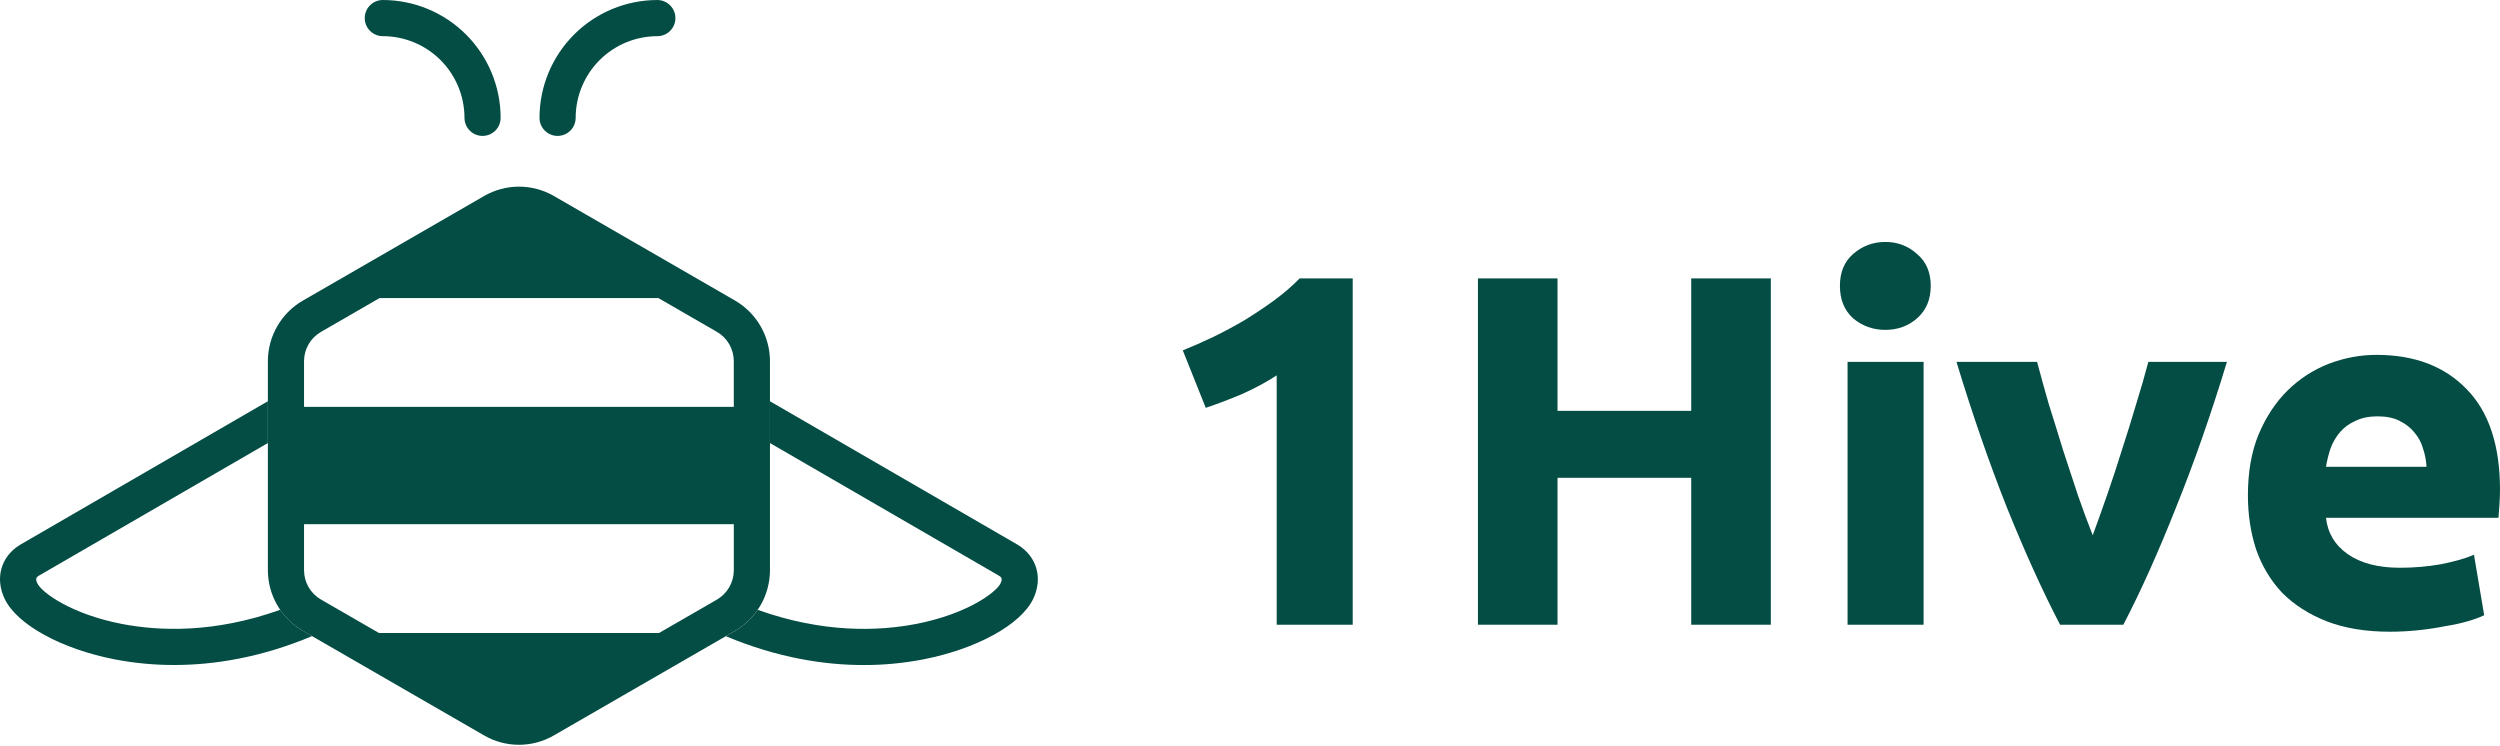
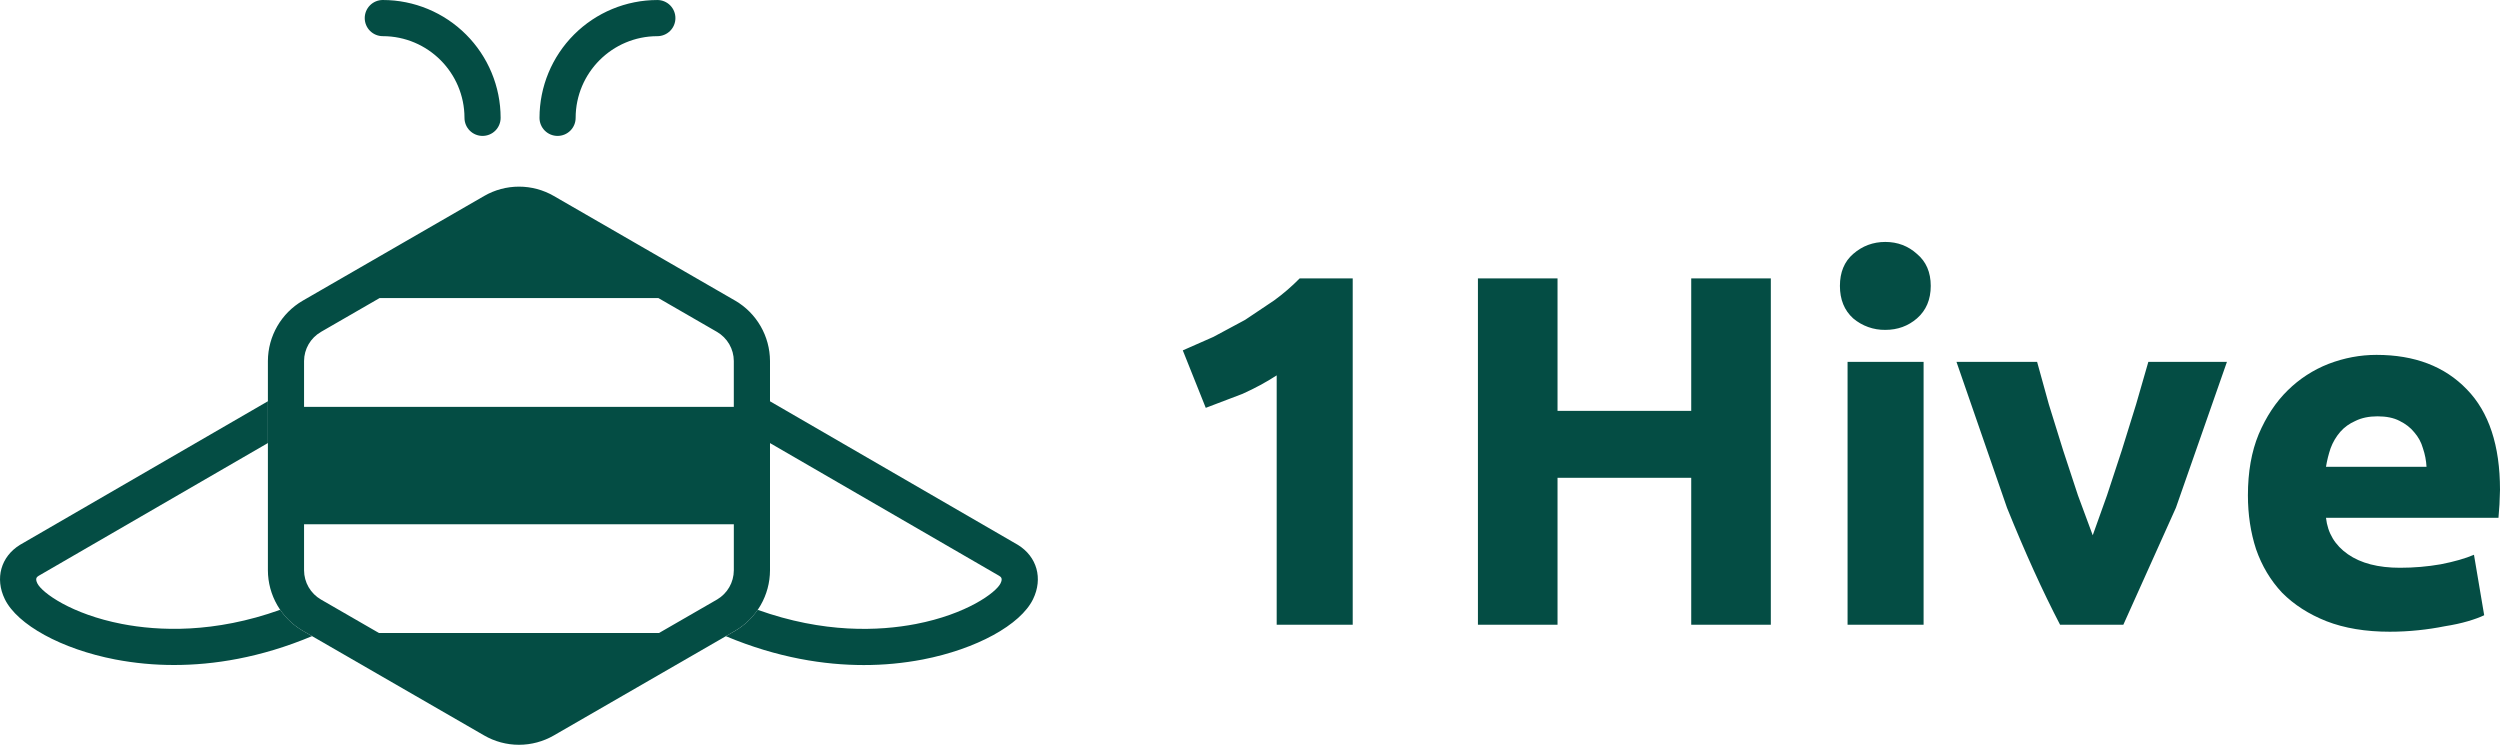
- <svg xmlns="http://www.w3.org/2000/svg" width="151" height="45" viewBox="0 0 151 45" fill="none">
-   <path d="M29.147 8.209C28.857 8.209 28.58 8.094 28.375 7.889C28.17 7.684 28.055 7.407 28.055 7.117C28.053 5.809 27.533 4.555 26.609 3.63C25.684 2.705 24.43 2.185 23.122 2.184C22.832 2.184 22.555 2.069 22.35 1.864C22.145 1.659 22.03 1.381 22.03 1.092C22.03 0.802 22.145 0.525 22.35 0.32C22.555 0.115 22.832 0 23.122 0C25.009 0.002 26.817 0.753 28.151 2.087C29.485 3.421 30.236 5.23 30.238 7.116C30.238 7.406 30.123 7.684 29.919 7.889C29.714 8.093 29.437 8.209 29.147 8.209Z" fill="#044D44" />
-   <path d="M33.678 8.209C33.388 8.209 33.11 8.094 32.906 7.889C32.701 7.685 32.586 7.407 32.586 7.117C32.588 5.23 33.339 3.422 34.673 2.088C36.007 0.753 37.816 0.003 39.703 0.001C39.993 0.001 40.27 0.116 40.475 0.321C40.68 0.526 40.795 0.803 40.795 1.093C40.795 1.382 40.68 1.66 40.475 1.865C40.27 2.07 39.993 2.185 39.703 2.185C38.395 2.186 37.141 2.706 36.216 3.631C35.291 4.556 34.771 5.81 34.77 7.118C34.769 7.408 34.654 7.685 34.45 7.89C34.245 8.094 33.967 8.209 33.678 8.209Z" fill="#044D44" />
-   <path d="M16.925 36.831C12.934 38.261 9.585 38.116 7.366 37.687C4.309 37.096 2.528 35.796 2.254 35.232C2.109 34.932 2.227 34.847 2.339 34.776L16.18 26.759V24.234L1.232 32.894L1.206 32.908C0.051 33.619 -0.317 34.936 0.288 36.184C1.044 37.74 3.721 39.205 6.95 39.83C8.126 40.055 9.321 40.167 10.518 40.166C12.868 40.166 15.709 39.74 18.85 38.421L18.292 38.099C17.747 37.783 17.28 37.35 16.925 36.831Z" fill="#044D44" />
-   <path d="M61.481 32.91C61.472 32.904 61.464 32.9 61.455 32.895L46.506 24.236V26.76L60.347 34.778C60.461 34.848 60.579 34.935 60.434 35.233C60.16 35.798 58.379 37.098 55.322 37.688C53.103 38.117 49.754 38.263 45.764 36.833C45.411 37.35 44.947 37.783 44.407 38.099L43.841 38.426C46.981 39.743 49.819 40.169 52.169 40.169C53.366 40.17 54.561 40.058 55.736 39.833C58.965 39.208 61.642 37.743 62.398 36.187C63.004 34.938 62.635 33.621 61.481 32.91Z" fill="#044D44" />
-   <path d="M44.402 18.157L33.456 11.839C32.815 11.468 32.088 11.273 31.348 11.273C30.608 11.273 29.88 11.468 29.24 11.839L18.291 18.158C17.651 18.528 17.119 19.059 16.749 19.699C16.379 20.339 16.183 21.064 16.18 21.803V34.447C16.182 35.188 16.378 35.915 16.749 36.556C17.119 37.197 17.651 37.73 18.291 38.101L29.235 44.417C29.875 44.789 30.603 44.985 31.344 44.985C32.085 44.986 32.812 44.79 33.453 44.419L44.406 38.098C45.044 37.725 45.573 37.192 45.941 36.552C46.309 35.912 46.504 35.186 46.506 34.448V21.803C46.503 21.065 46.308 20.34 45.939 19.701C45.57 19.061 45.04 18.529 44.402 18.157ZM19.384 20.048L22.925 18.004H39.768L43.305 20.046C43.613 20.225 43.869 20.481 44.047 20.79C44.225 21.098 44.32 21.447 44.321 21.803V24.576H18.364V21.804C18.366 21.448 18.461 21.098 18.64 20.79C18.819 20.482 19.075 20.226 19.384 20.048ZM43.311 36.21L39.805 38.233H22.889L19.385 36.211C19.075 36.031 18.818 35.775 18.639 35.465C18.46 35.156 18.366 34.805 18.364 34.448V31.662H44.322V34.448C44.321 34.804 44.228 35.154 44.05 35.463C43.873 35.772 43.618 36.029 43.311 36.21Z" fill="#044D44" />
-   <path d="M71.441 21.163C72.037 20.921 72.653 20.649 73.29 20.348C73.948 20.026 74.585 19.684 75.201 19.321C75.817 18.939 76.403 18.547 76.958 18.144C77.533 17.722 78.047 17.279 78.499 16.816H81.704V37.733H77.112V22.672C76.496 23.074 75.807 23.447 75.047 23.788C74.287 24.11 73.547 24.392 72.828 24.634L71.441 21.163Z" fill="#044D44" />
-   <path d="M102.15 16.816H106.958V37.733H102.15V28.859H94.075V37.733H89.267V16.816H94.075V24.815H102.15V16.816Z" fill="#044D44" />
-   <path d="M116.185 37.733H111.593V21.857H116.185V37.733ZM116.617 17.269C116.617 18.094 116.339 18.748 115.785 19.231C115.25 19.694 114.613 19.925 113.874 19.925C113.134 19.925 112.487 19.694 111.932 19.231C111.398 18.748 111.131 18.094 111.131 17.269C111.131 16.444 111.398 15.8 111.932 15.337C112.487 14.854 113.134 14.613 113.874 14.613C114.613 14.613 115.25 14.854 115.785 15.337C116.339 15.8 116.617 16.444 116.617 17.269Z" fill="#044D44" />
-   <path d="M124.428 37.733C123.38 35.721 122.312 33.367 121.223 30.67C120.154 27.974 119.137 25.036 118.171 21.857H123.041C123.247 22.642 123.483 23.497 123.75 24.422C124.038 25.328 124.325 26.253 124.613 27.199C124.921 28.125 125.219 29.03 125.507 29.916C125.815 30.801 126.113 31.606 126.401 32.33C126.668 31.606 126.955 30.801 127.264 29.916C127.572 29.03 127.87 28.125 128.157 27.199C128.466 26.253 128.753 25.328 129.02 24.422C129.308 23.497 129.555 22.642 129.76 21.857H134.507C133.541 25.036 132.513 27.974 131.424 30.67C130.356 33.367 129.298 35.721 128.25 37.733H124.428Z" fill="#044D44" />
-   <path d="M135.774 29.916C135.774 28.507 135.99 27.28 136.422 26.233C136.874 25.167 137.459 24.282 138.178 23.577C138.898 22.873 139.719 22.34 140.644 21.977C141.589 21.615 142.555 21.434 143.541 21.434C145.843 21.434 147.661 22.128 148.997 23.517C150.332 24.885 151 26.907 151 29.584C151 29.845 150.99 30.137 150.969 30.459C150.949 30.761 150.928 31.032 150.908 31.274H140.49C140.593 32.2 141.035 32.934 141.815 33.477C142.596 34.021 143.644 34.292 144.959 34.292C145.802 34.292 146.623 34.222 147.425 34.081C148.247 33.92 148.914 33.729 149.428 33.508L150.045 37.16C149.798 37.281 149.469 37.401 149.058 37.522C148.647 37.643 148.185 37.743 147.671 37.824C147.178 37.924 146.644 38.005 146.069 38.065C145.493 38.126 144.918 38.156 144.343 38.156C142.884 38.156 141.61 37.944 140.521 37.522C139.452 37.099 138.559 36.526 137.839 35.801C137.141 35.057 136.617 34.182 136.267 33.176C135.939 32.169 135.774 31.083 135.774 29.916ZM146.562 28.195C146.541 27.813 146.469 27.441 146.346 27.078C146.243 26.716 146.069 26.394 145.822 26.113C145.596 25.831 145.298 25.599 144.928 25.418C144.579 25.237 144.137 25.147 143.603 25.147C143.089 25.147 142.647 25.237 142.278 25.418C141.908 25.579 141.6 25.801 141.353 26.082C141.106 26.364 140.911 26.696 140.767 27.078C140.644 27.441 140.552 27.813 140.49 28.195H146.562Z" fill="#044D44" />
+ <svg xmlns="http://www.w3.org/2000/svg" width="151" height="45" fill="#044d44">
+   <path d="M29.147 8.209a1.09 1.09 0 0 1-1.092-1.092 4.94 4.94 0 0 0-4.933-4.933 1.09 1.09 0 0 1-1.092-1.092A1.09 1.09 0 0 1 23.122 0a7.12 7.12 0 0 1 5.029 2.087c1.334 1.334 2.085 3.143 2.087 5.029a1.09 1.09 0 0 1-1.091 1.093zm4.531 0a1.09 1.09 0 0 1-1.092-1.092c.002-1.887.753-3.696 2.087-5.03S37.816.003 39.703.001a1.09 1.09 0 0 1 1.092 1.092 1.09 1.09 0 0 1-1.092 1.092 4.94 4.94 0 0 0-4.934 4.933 1.09 1.09 0 0 1-1.092 1.091zM16.925 36.831c-3.991 1.43-7.34 1.285-9.559.856-3.057-.591-4.838-1.891-5.112-2.455-.145-.299-.027-.385.086-.456l13.841-8.017v-2.524L1.232 32.894l-.025.014c-1.155.712-1.524 2.028-.918 3.276.756 1.556 3.433 3.021 6.662 3.646 1.176.225 2.37.338 3.568.336 2.35 0 5.191-.426 8.332-1.744l-.558-.322a4.23 4.23 0 0 1-1.367-1.268zm44.556-3.921l-.026-.014-14.949-8.659v2.524l13.841 8.017c.113.07.232.157.086.456-.274.564-2.055 1.864-5.112 2.455-2.219.429-5.568.574-9.558-.856-.353.518-.817.95-1.357 1.267l-.565.326c3.139 1.317 5.978 1.743 8.328 1.743 1.197.002 2.392-.111 3.567-.336 3.229-.625 5.906-2.089 6.662-3.646.606-1.249.237-2.566-.918-3.277z" />
+   <path d="M44.402 18.157L33.456 11.84c-.64-.371-1.367-.567-2.108-.567s-1.467.195-2.108.566l-10.949 6.319a4.23 4.23 0 0 0-2.11 3.646v12.644a4.24 4.24 0 0 0 .568 2.108c.37.641.902 1.174 1.543 1.545l10.944 6.316a4.2 4.2 0 0 0 2.109.568c.741 0 1.468-.195 2.11-.566l10.953-6.321a4.24 4.24 0 0 0 2.1-3.651V21.803a4.24 4.24 0 0 0-2.104-3.646zm-25.018 1.891l3.542-2.044h16.842l3.538 2.042a2.05 2.05 0 0 1 .742.744 2.03 2.03 0 0 1 .274 1.014v2.772H18.365v-2.772a2.04 2.04 0 0 1 1.019-1.755zM43.311 36.21l-3.506 2.023H22.889l-3.504-2.022c-.309-.179-.566-.436-.745-.745a2.04 2.04 0 0 1-.275-1.017v-2.785h25.958v2.785a2.05 2.05 0 0 1-1.012 1.762zm28.13-15.047l1.849-.815 1.911-1.026 1.757-1.177a12.44 12.44 0 0 0 1.541-1.328h3.205v20.917h-4.592V22.672c-.616.402-1.305.775-2.065 1.117l-2.219.845-1.387-3.471zm30.709-4.347h4.808v20.917h-4.808v-8.874h-8.075v8.874h-4.808V16.816h4.808v7.999h8.075v-7.999zm14.035 20.917h-4.592V21.857h4.592v15.876zm.432-20.464c0 .825-.278 1.479-.832 1.962-.535.463-1.172.694-1.911.694a2.94 2.94 0 0 1-1.942-.694c-.534-.483-.801-1.137-.801-1.962s.267-1.469.801-1.932c.555-.483 1.202-.724 1.942-.724s1.376.242 1.911.724c.554.463.832 1.107.832 1.932zm7.811 20.464c-1.048-2.012-2.116-4.366-3.205-7.063l-3.052-8.814h4.87l.709 2.566.863 2.777.894 2.717.894 2.415.863-2.415.893-2.717.863-2.777.74-2.566h4.747l-3.083 8.814-3.174 7.063h-3.822zm11.346-7.817c0-1.409.216-2.636.648-3.682.452-1.067 1.037-1.952 1.756-2.656a7.3 7.3 0 0 1 2.466-1.6c.945-.362 1.911-.543 2.897-.543 2.302 0 4.12.694 5.456 2.083 1.335 1.368 2.003 3.391 2.003 6.067l-.031.875-.061.815H140.49c.103.926.545 1.66 1.325 2.203s1.829.815 3.144.815c.843 0 1.664-.07 2.466-.211.822-.161 1.489-.352 2.003-.574l.617 3.652c-.247.121-.576.241-.987.362s-.873.221-1.387.302a16.88 16.88 0 0 1-1.602.242 16.56 16.56 0 0 1-1.726.09c-1.459 0-2.733-.211-3.822-.634-1.069-.423-1.962-.996-2.682-1.721-.698-.744-1.222-1.62-1.572-2.626-.328-1.006-.493-2.093-.493-3.26zm10.788-1.721a4.17 4.17 0 0 0-.216-1.117 2.47 2.47 0 0 0-.524-.966c-.226-.282-.524-.513-.894-.694-.349-.181-.791-.272-1.325-.272-.514 0-.956.091-1.325.272-.37.161-.678.382-.925.664a3.21 3.21 0 0 0-.586.996 6.91 6.91 0 0 0-.277 1.117h6.072z" />
</svg>
